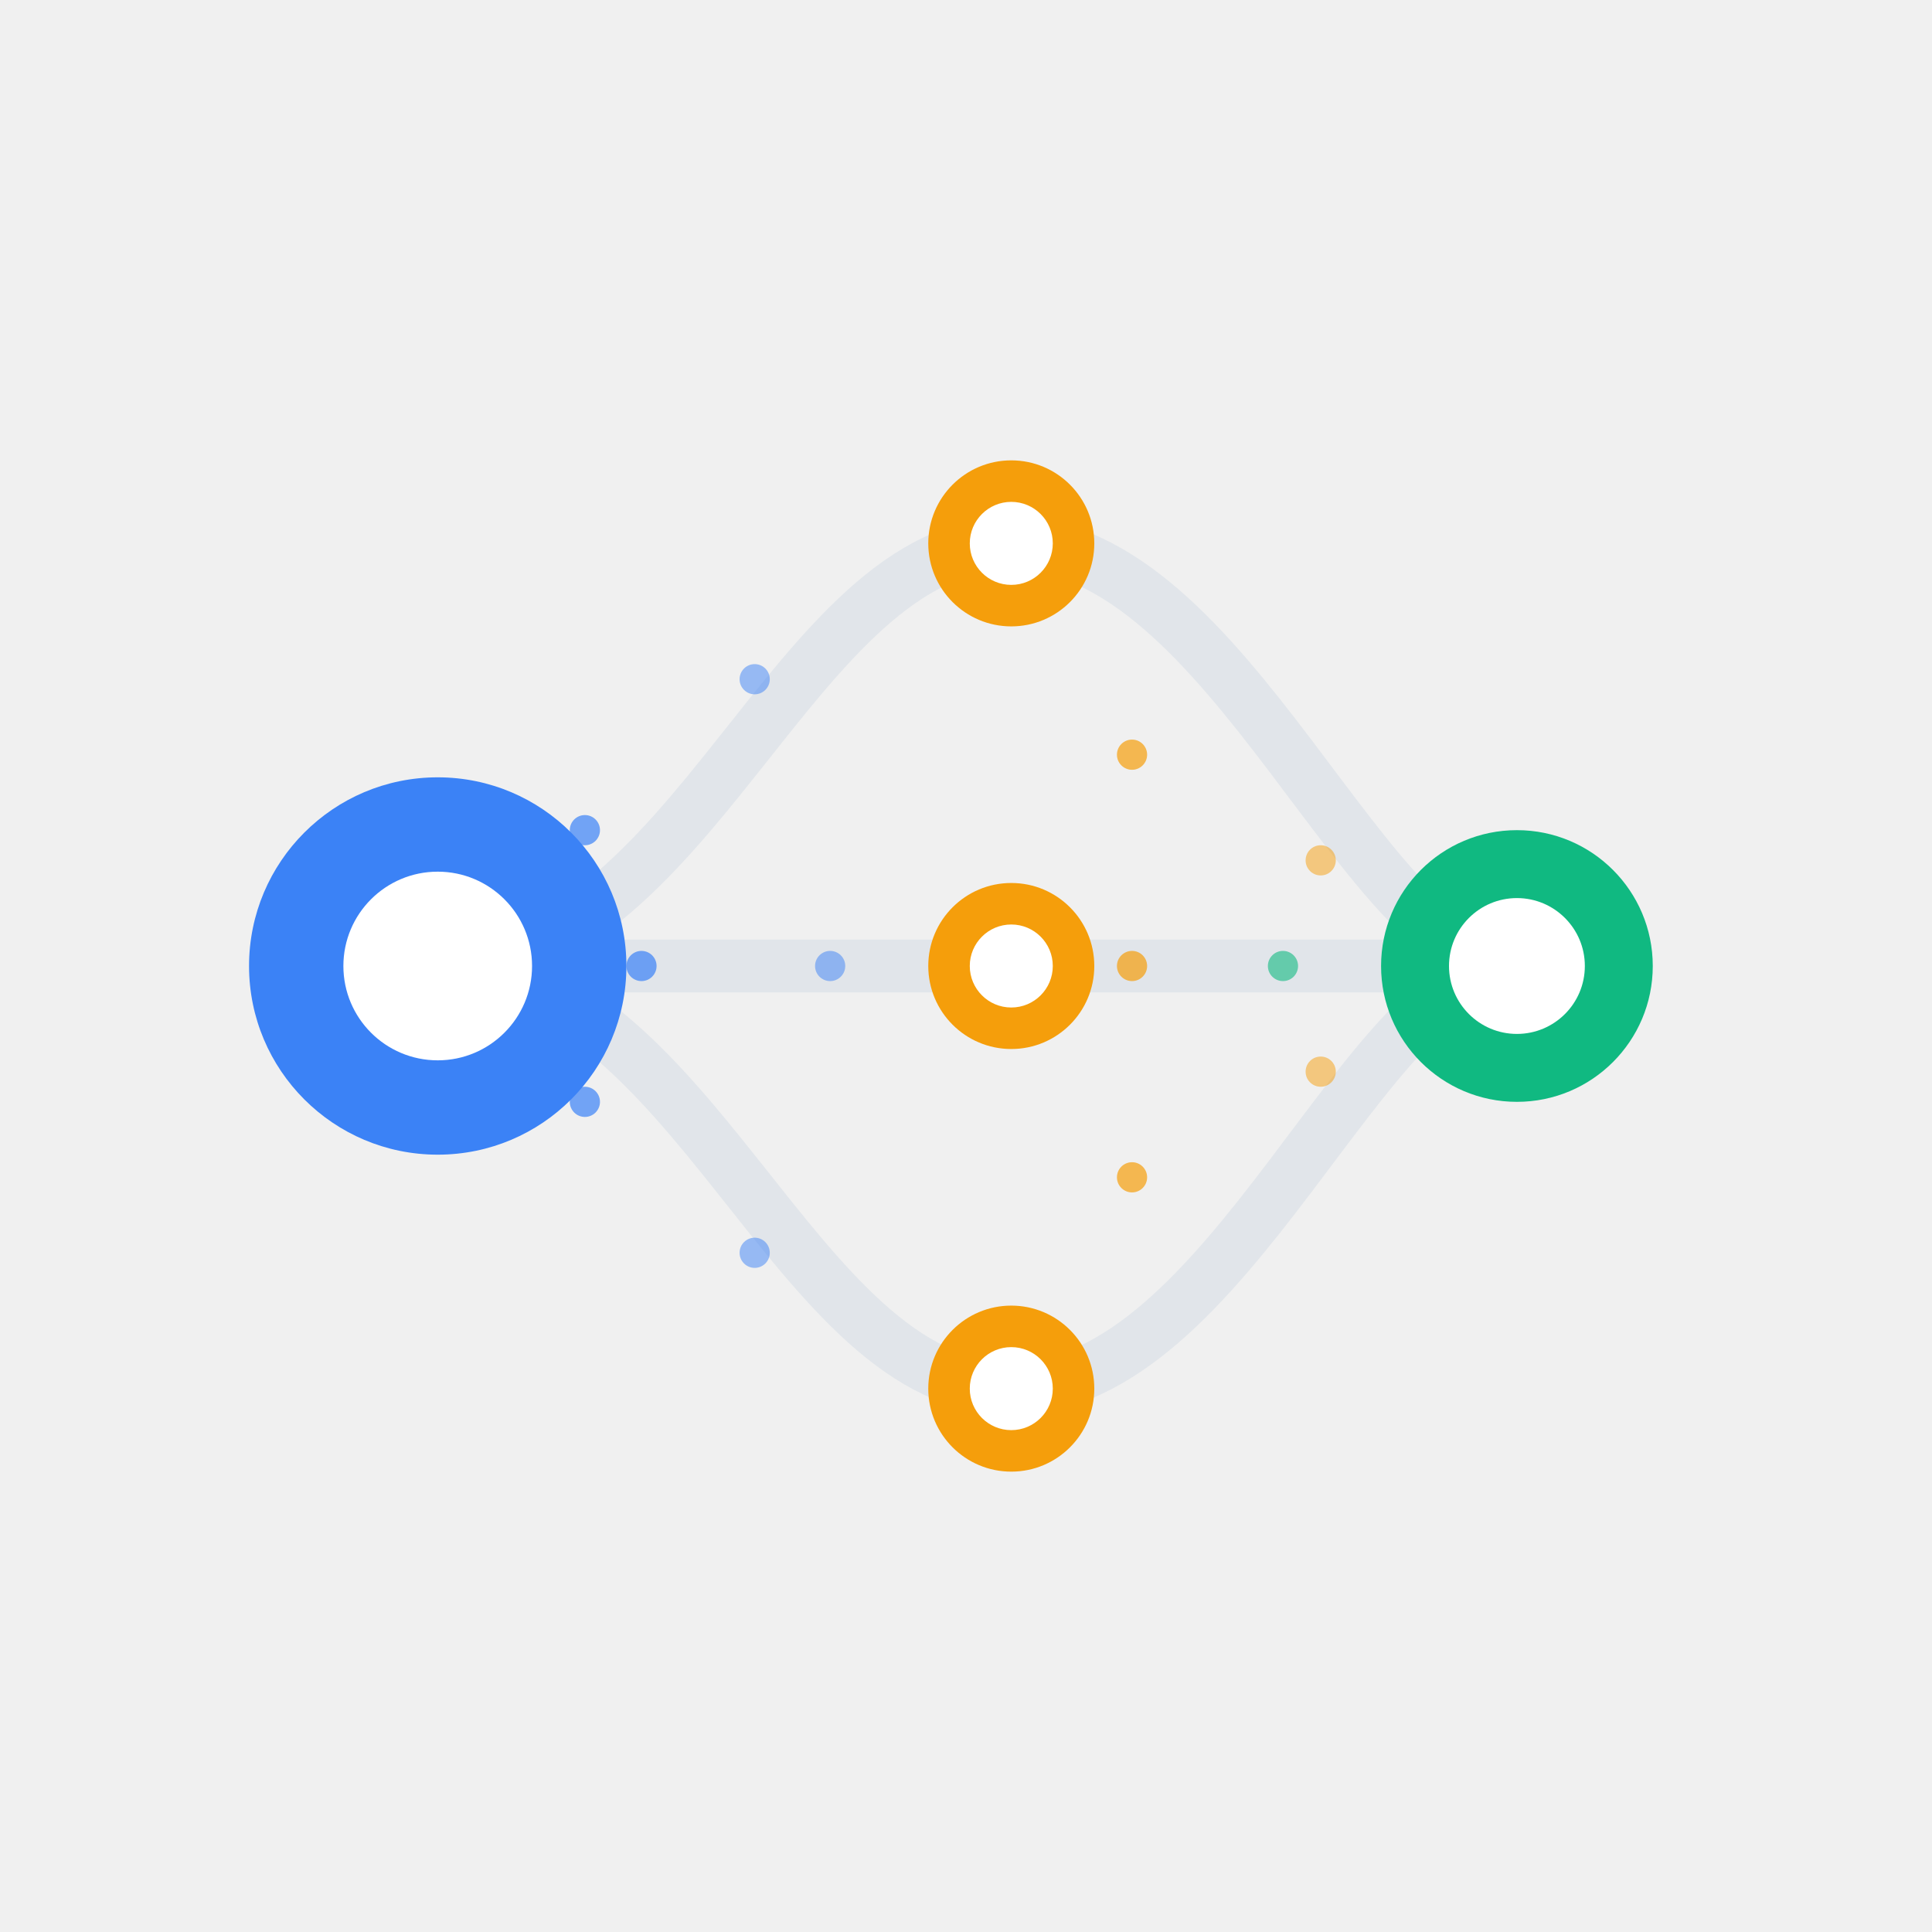
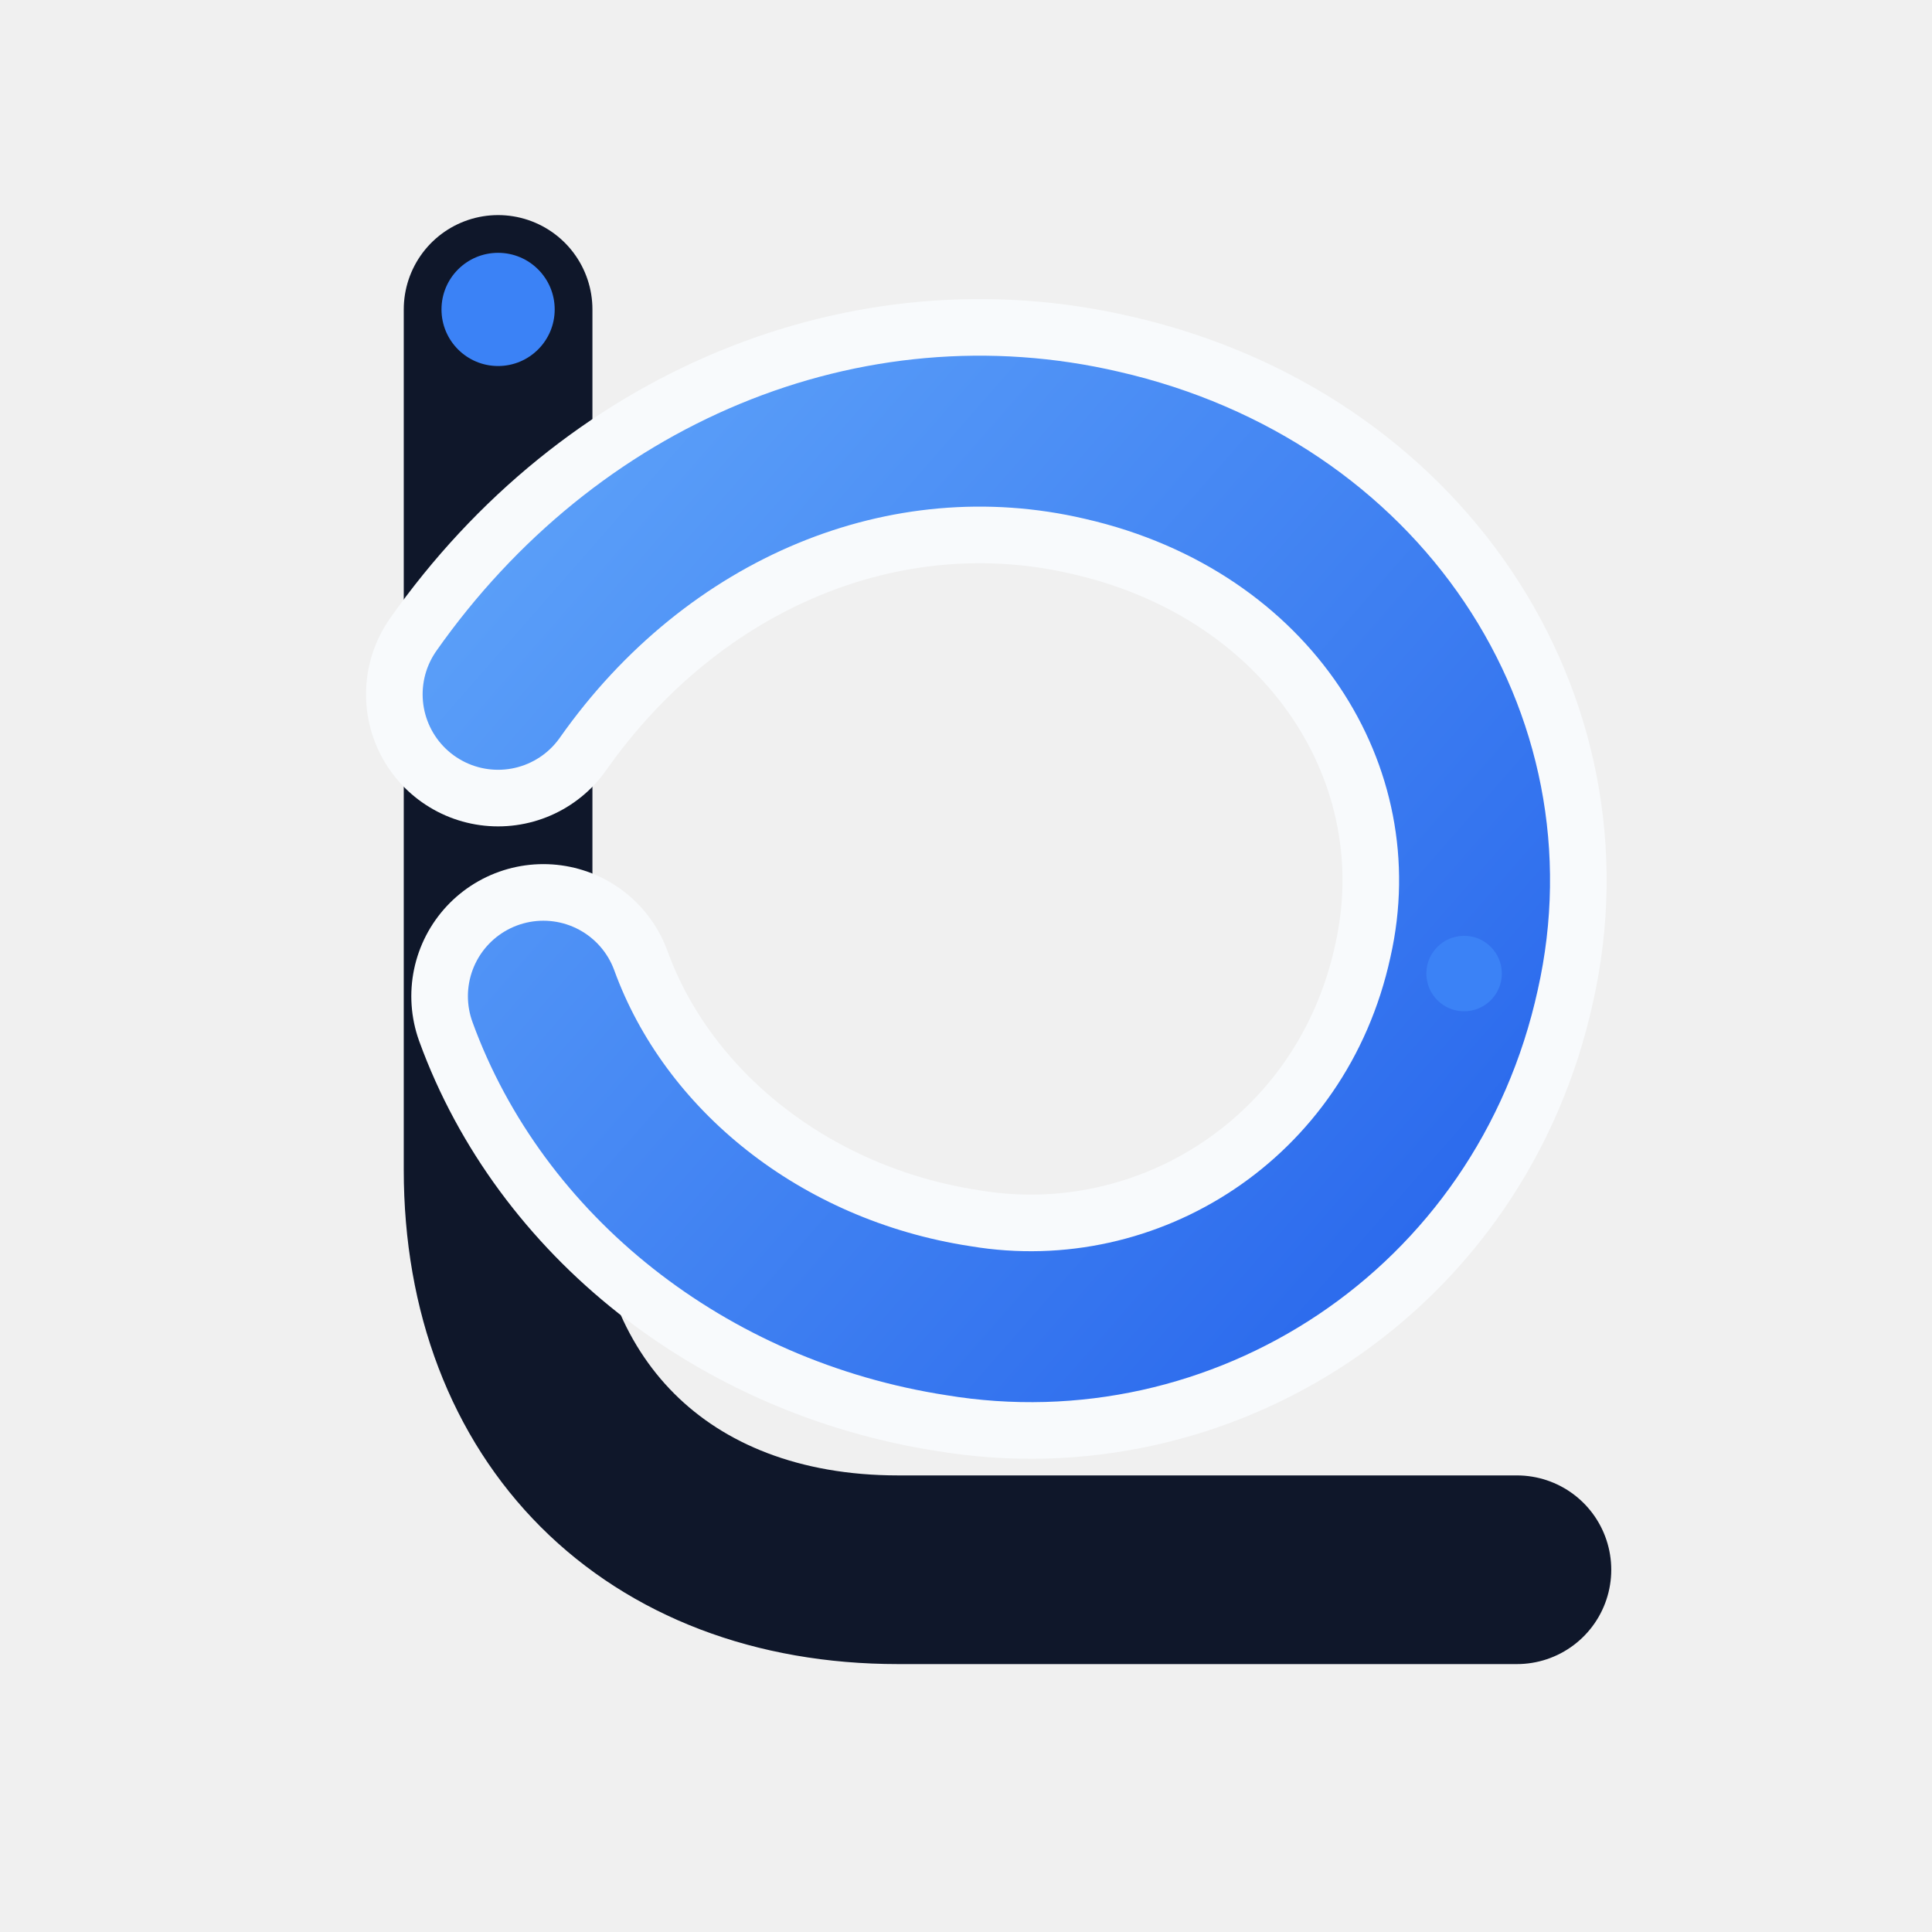
<svg xmlns="http://www.w3.org/2000/svg" width="512" height="512" viewBox="0 0 512 512" fill="none">
  <defs>
-     <linearGradient id="blue" x1="0" y1="0" x2="100" y2="100" gradientUnits="userSpaceOnUse">
-       <stop offset="0%" stop-color="#60A5FA" />
-       <stop offset="100%" stop-color="#3B82F6" />
-     </linearGradient>
-     <linearGradient id="orange" x1="0" y1="0" x2="50" y2="50" gradientUnits="userSpaceOnUse">
-       <stop offset="0%" stop-color="#FCD34D" />
-       <stop offset="100%" stop-color="#F59E0B" />
-     </linearGradient>
-     <linearGradient id="green" x1="0" y1="0" x2="80" y2="80" gradientUnits="userSpaceOnUse">
-       <stop offset="0%" stop-color="#34D399" />
-       <stop offset="100%" stop-color="#10B981" />
+     <linearGradient id="symbol-orbit" x1="112" y1="112" x2="402" y2="366" gradientUnits="userSpaceOnUse">
+       <stop stop-color="#60A5FA" />
+       <stop offset="1" stop-color="#2563EB" />
    </linearGradient>
  </defs>
-   <path d="M 116 256 C 184 256, 210 144, 268 144" stroke="#CBD5E1" stroke-width="14" stroke-linecap="round" fill="none" opacity="0.4" />
-   <path d="M 116 256 L 268 256" stroke="#CBD5E1" stroke-width="14" stroke-linecap="round" fill="none" opacity="0.4" />
-   <path d="M 116 256 C 184 256, 210 368, 268 368" stroke="#CBD5E1" stroke-width="14" stroke-linecap="round" fill="none" opacity="0.4" />
-   <path d="M 268 144 C 326 144, 362 256, 402 256" stroke="#CBD5E1" stroke-width="14" stroke-linecap="round" fill="none" opacity="0.4" />
-   <path d="M 268 256 L 402 256" stroke="#CBD5E1" stroke-width="14" stroke-linecap="round" fill="none" opacity="0.4" />
-   <path d="M 268 368 C 326 368, 362 256, 402 256" stroke="#CBD5E1" stroke-width="14" stroke-linecap="round" fill="none" opacity="0.4" />
-   <circle cx="155" cy="220" r="4" fill="#3B82F6" opacity="0.7" />
-   <circle cx="200" cy="180" r="4" fill="#3B82F6" opacity="0.5" />
-   <circle cx="170" cy="256" r="4" fill="#3B82F6" opacity="0.7" />
-   <circle cx="220" cy="256" r="4" fill="#3B82F6" opacity="0.5" />
-   <circle cx="155" cy="292" r="4" fill="#3B82F6" opacity="0.7" />
-   <circle cx="200" cy="332" r="4" fill="#3B82F6" opacity="0.5" />
-   <circle cx="300" cy="200" r="4" fill="#F59E0B" opacity="0.7" />
-   <circle cx="350" cy="228" r="4" fill="#F59E0B" opacity="0.5" />
-   <circle cx="300" cy="256" r="4" fill="#F59E0B" opacity="0.7" />
-   <circle cx="340" cy="256" r="4" fill="#10B981" opacity="0.6" />
-   <circle cx="300" cy="312" r="4" fill="#F59E0B" opacity="0.7" />
-   <circle cx="350" cy="284" r="4" fill="#F59E0B" opacity="0.5" />
-   <circle cx="116" cy="256" r="50" fill="url(#blue)" />
-   <circle cx="116" cy="256" r="25" fill="white" />
-   <circle cx="268" cy="144" r="22" fill="url(#orange)" />
-   <circle cx="268" cy="144" r="11" fill="white" />
-   <circle cx="268" cy="256" r="22" fill="url(#orange)" />
-   <circle cx="268" cy="256" r="11" fill="white" />
-   <circle cx="268" cy="368" r="22" fill="url(#orange)" />
-   <circle cx="268" cy="368" r="11" fill="white" />
-   <circle cx="402" cy="256" r="36" fill="url(#green)" />
-   <circle cx="402" cy="256" r="18" fill="white" />
+   <path d="M132 82V310C132 374 174 416 238 416H402" stroke="#0F172A" stroke-width="50" stroke-linecap="round" stroke-linejoin="round" />
+   <path d="M132 184C170 130 232 104 292 118C362 134 402 196 388 258C374 322 314 360 254 350C202 342 160 308 144 264" stroke="#F8FAFC" stroke-width="70" stroke-linecap="round" />
+   <path d="M132 184C170 130 232 104 292 118C362 134 402 196 388 258C374 322 314 360 254 350C202 342 160 308 144 264" stroke="url(#symbol-orbit)" stroke-width="40" stroke-linecap="round" />
+   <circle cx="132" cy="82" r="15" fill="#3B82F6" />
+   <circle cx="388" cy="258" r="10" fill="#3B82F6" />
</svg>
